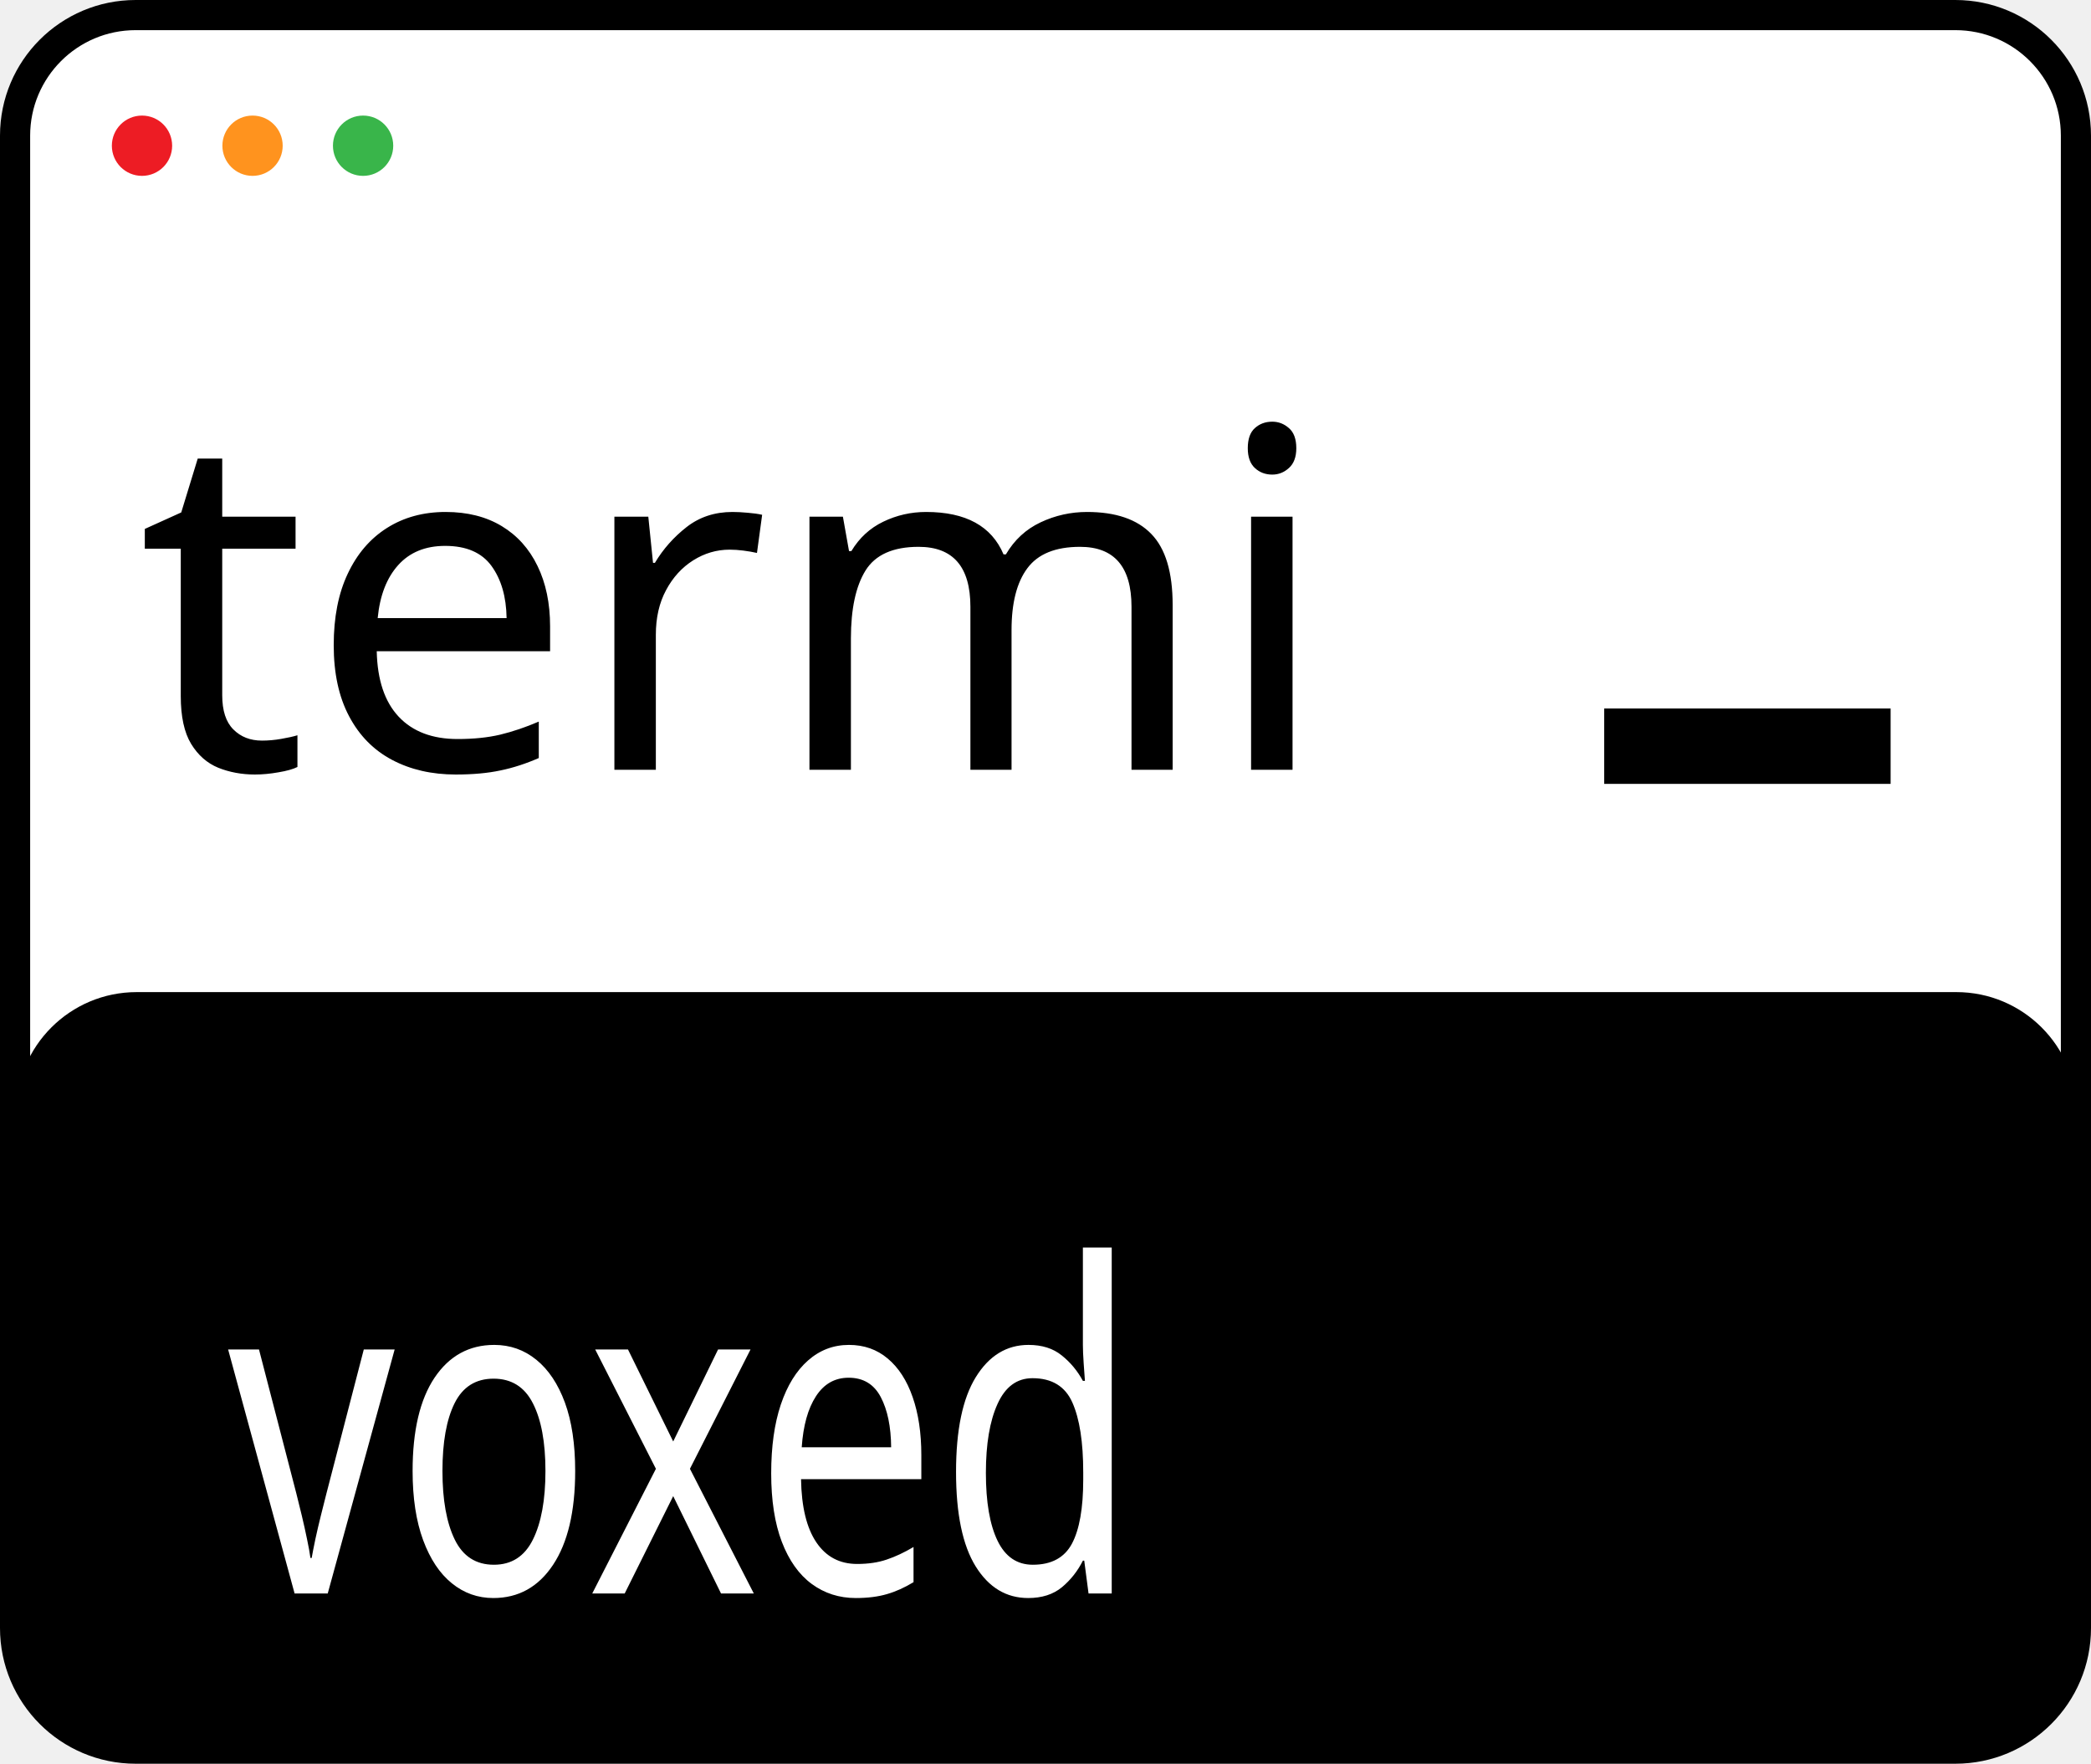
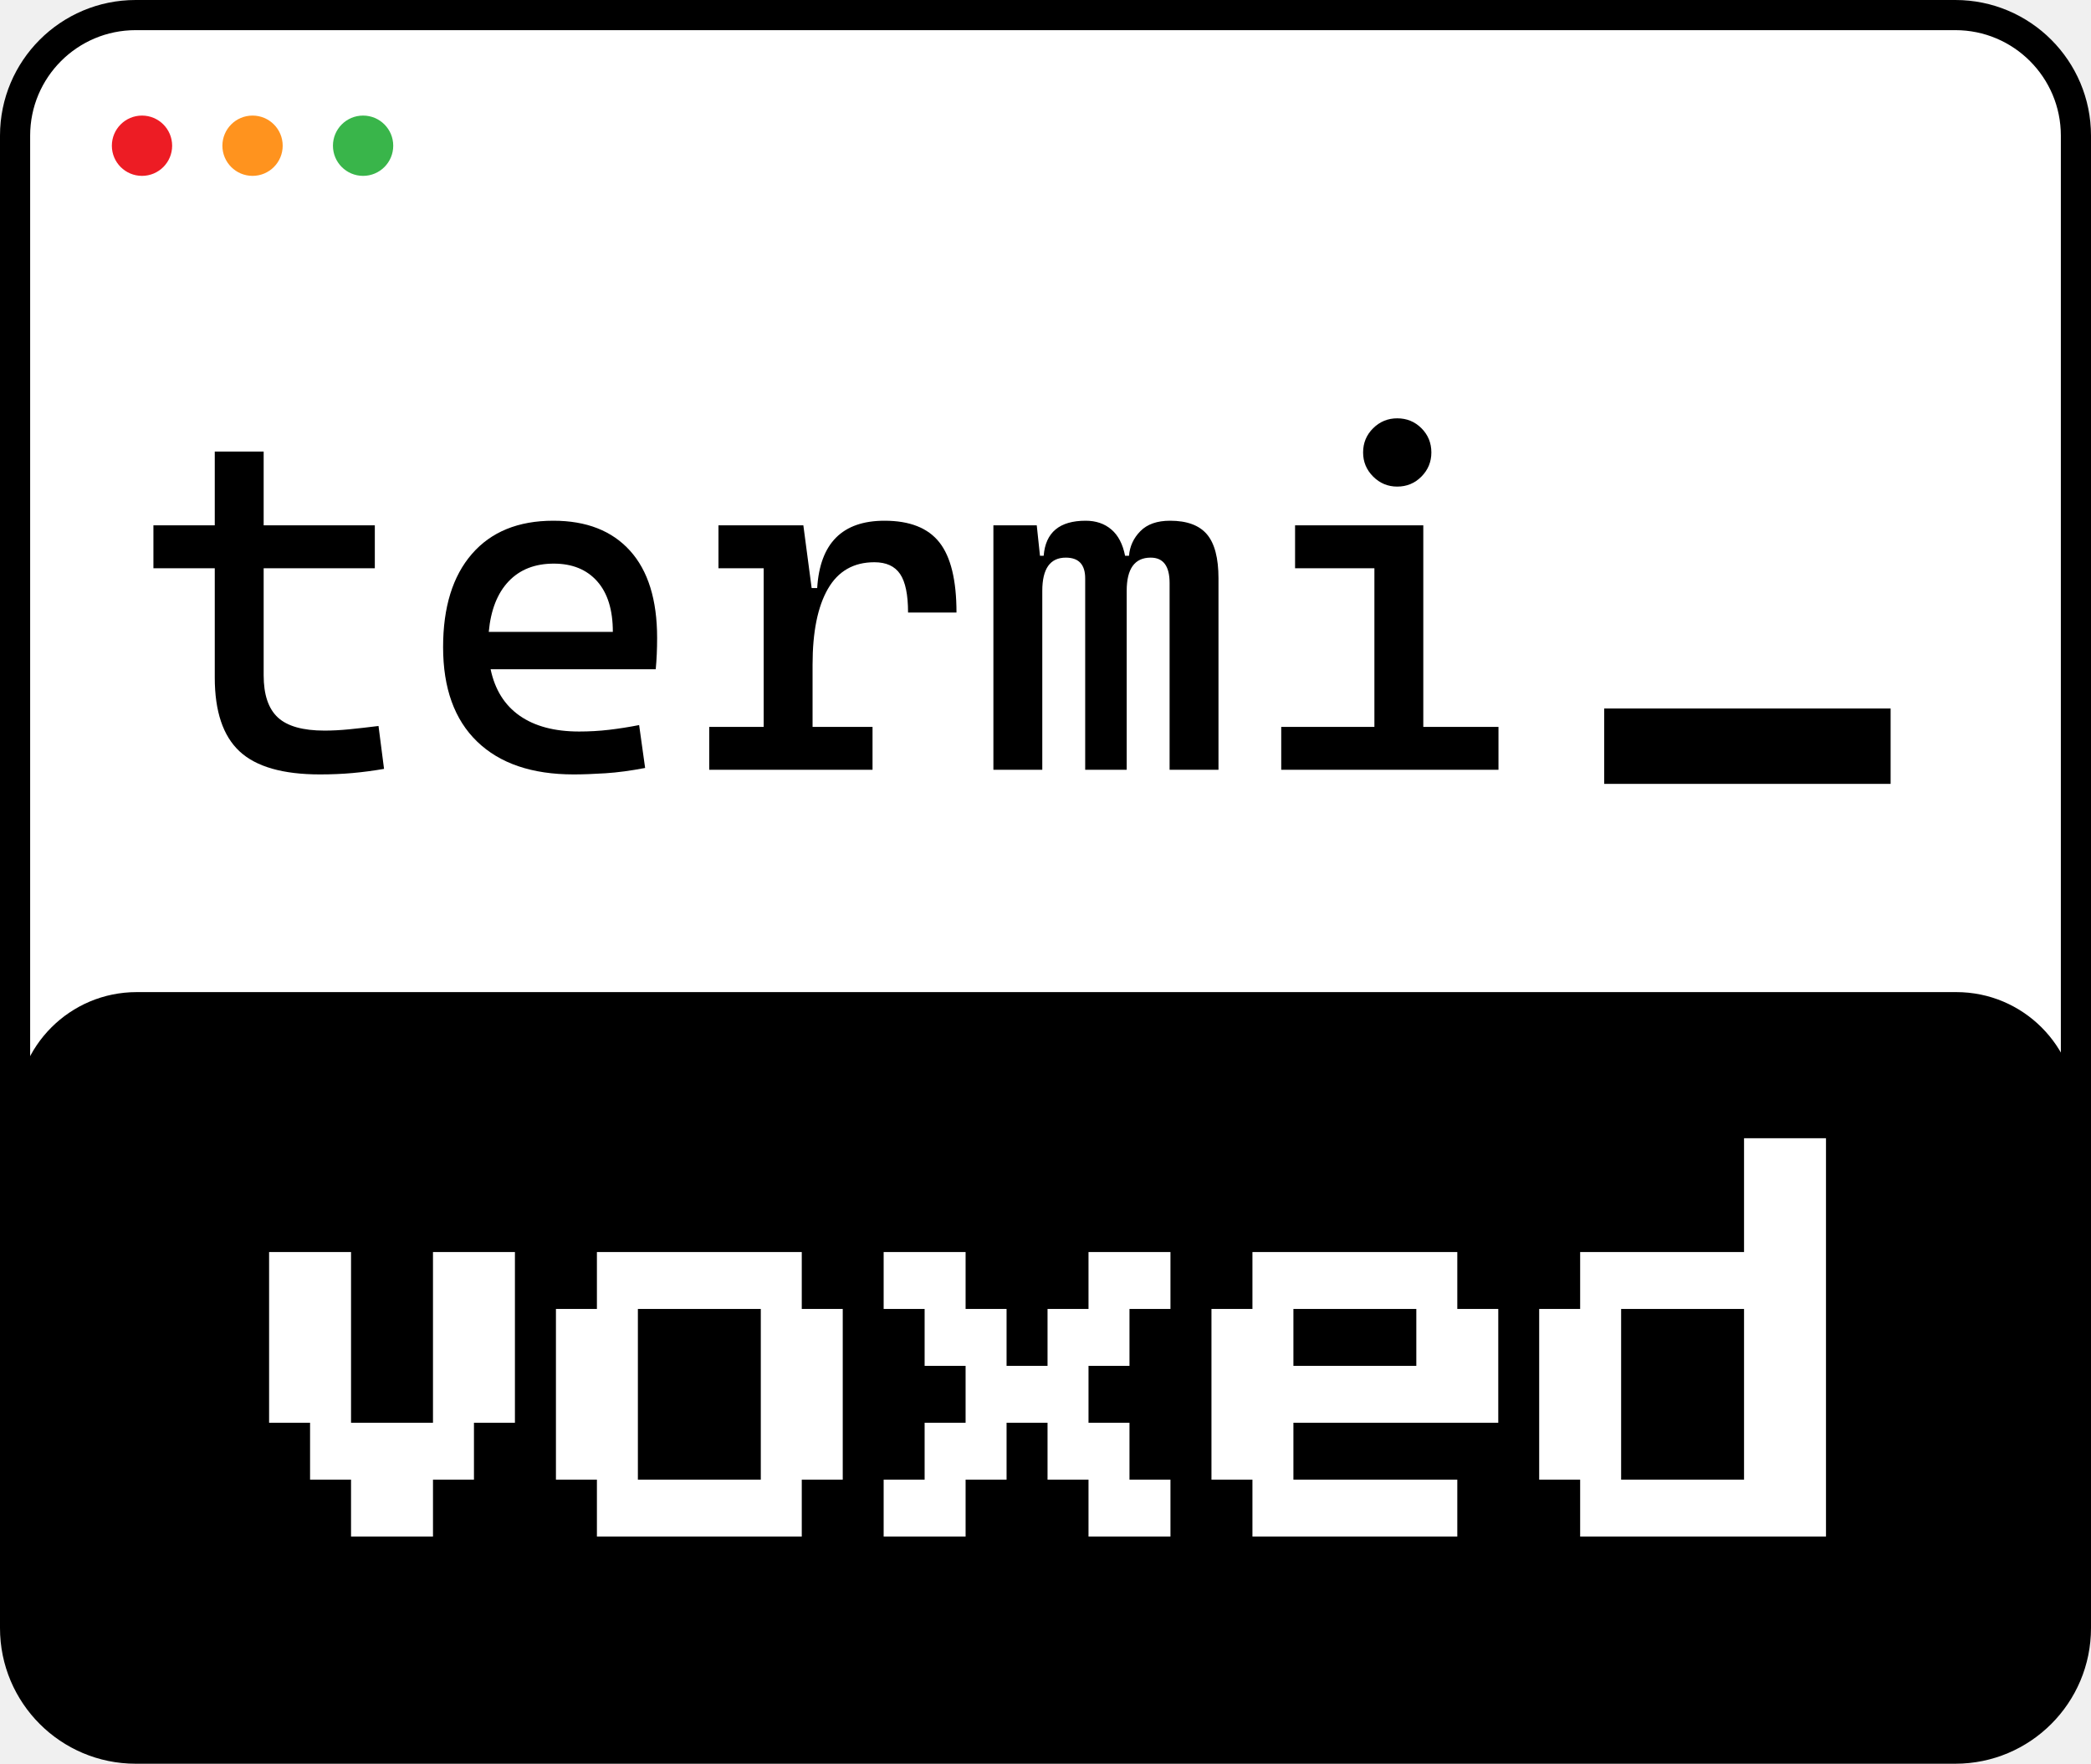
<svg xmlns="http://www.w3.org/2000/svg" id="Layer_2" data-name="Layer 2" viewBox="0 0 208.07 175.5">
  <defs>
    <style>
      .cls-1 {
        fill: none;
        stroke: #000;
        stroke-miterlimit: 10;
        stroke-width: 3px;
      }

-       .cls-2 {
-         font-family: CascadiaMono-Regular, 'Cascadia Mono';
-         font-size: 47px;
-         font-variation-settings: 'wght' 400;
-       }
- 
      .cls-3, .cls-4, .cls-5, .cls-6, .cls-7 {
        stroke-width: 0px;
      }

-       .cls-8 {
-         font-family: PressStart2P-Regular, 'Press Start 2P';
-         font-size: 45.3px;
-       }
- 
-       .cls-8, .cls-6 {
+       .cls-6 {
        fill: #fff;
      }

      .cls-4 {
        fill: #39b54a;
      }

      .cls-5 {
        fill: #ff931e;
      }

      .cls-7 {
        fill: #ed1c24;
      }
    </style>
  </defs>
  <g id="Layer_1-2" data-name="Layer 1">
    <rect class="cls-6" x="1.5" y="1.5" width="205.07" height="172.5" rx="12" ry="12" />
    <g>
      <rect class="cls-3" x="1.6" y="98.72" width="205.07" height="75.06" rx="12" ry="12" />
-       <text class="cls-8" transform="translate(22.7 158.56) scale(.72 1)">
-         <tspan x="0" y="0">voxed</tspan>
-       </text>
+       <g fill="#fff">
+         <path d="M375 125V250H250V375H125V750H375V375H625V750H875V375H750V250H625V125Z" transform="translate(22.70,158.56) scale(0.032616,-0.0453)" />
+         <path d="M125 125V250H0V625H125V750H750V625H875V250H750V125ZM250 250H625V625H250Z" transform="translate(55.32,158.56) scale(0.032616,-0.0453)" />
+         <path d="M0 125V250H125V375H250V500H125V625H0V750H250V625H375V500H500V625H625V750H875V625H750V500H625V375H750V250H875V125H625V250H500V375H375V250H250V125Z" transform="translate(87.93,158.56) scale(0.032616,-0.0453)" />
+         <path d="M125 125V250H0V625H125V750H750V625H875V375H250V250H750V125ZM250 500H625V625H250Z" transform="translate(120.55,158.56) scale(0.032616,-0.0453)" />
+         <path d="M125 125V250H0V625H125V750H625V1000H875V125ZM250 250H625V625H250Z" transform="translate(153.16,158.56) scale(0.032616,-0.0453)" />
+       </g>
    </g>
-     <text class="cls-2" transform="translate(13.66 76.6)">
-       <tspan x="0" y="0">termi</tspan>
-     </text>
+     <g fill="#000">
+       <path d="M792 -20Q551 -20 443.5 80.0Q336 180 336 400V874H70V1060H336V1380H548V1060H1030V874H548V410Q548 284 609.5 227.0Q671 170 812 170Q862 170 918.0 175.5Q974 181 1046 190L1070 4Q1000 -8 933.5 -14.0Q867 -20 792 -20Z" transform="translate(13.66,76.60) scale(0.022949,-0.022949)" />
+       <path d="M692 -20Q421 -20 273.5 122.5Q126 265 126 532Q126 792 251.0 936.0Q376 1080 604 1080Q819 1080 936.5 950.0Q1054 820 1054 572Q1054 499 1048 436H332Q360 303 458.0 234.5Q556 166 716 166Q782 166 846.0 173.5Q910 181 976 194L1002 8Q908 -10 830.0 -15.0Q752 -20 692 -20ZM324 598H862Q862 741 794.0 817.5Q726 894 606 894Q483 894 410.0 817.0Q337 740 324 598Z" transform="translate(41.20,76.60) scale(0.022949,-0.022949)" />
+       <path d="M528 456V186H788V0H80V186H316V874H120V1060H488L524 788H548Q566 1080 840 1080Q1004 1080 1078.0 986.0Q1152 892 1152 682H942Q942 798 907.5 849.0Q873 900 796 900Q661 900 594.5 784.5Q528 669 528 456Z" transform="translate(68.74,76.60) scale(0.022949,-0.022949)" />
+       <path d="M876 0V810Q876 920 794 920Q690 920 690 776V0H510V830Q510 920 426 920Q324 920 324 776V0H112V1060H300L314 928H330Q342 1080 512 1080Q579 1080 623.5 1042.0Q668 1004 683 928H700Q705 990 749.5 1035.0Q794 1080 878 1080Q988 1080 1038.0 1021.0Q1088 962 1088 830V0Z" transform="translate(96.28,76.60) scale(0.022949,-0.022949)" />
+       <path d="M160 0V186H564V874H220V1060H776V186H1102V0ZM663 1228Q602 1228 558.5 1271.5Q515 1315 515 1376Q515 1438 558.5 1481.0Q602 1524 663 1524Q725 1524 768.0 1481.0Q811 1438 811 1376Q811 1315 768.0 1271.5Q725 1228 663 1228Z" transform="translate(123.82,76.60) scale(0.022949,-0.022949)" />
+     </g>
    <rect class="cls-1" x="1.5" y="1.5" width="205.07" height="172.5" rx="12" ry="12" />
    <rect class="cls-3" x="170.13" y="60" width="7.5" height="28.5" transform="translate(248.13 -99.63) rotate(90)" />
    <circle class="cls-7" cx="14.13" cy="14.5" r="3" />
    <circle class="cls-5" cx="25.13" cy="14.5" r="3" />
    <circle class="cls-4" cx="36.13" cy="14.5" r="3" />
  </g>
</svg>
